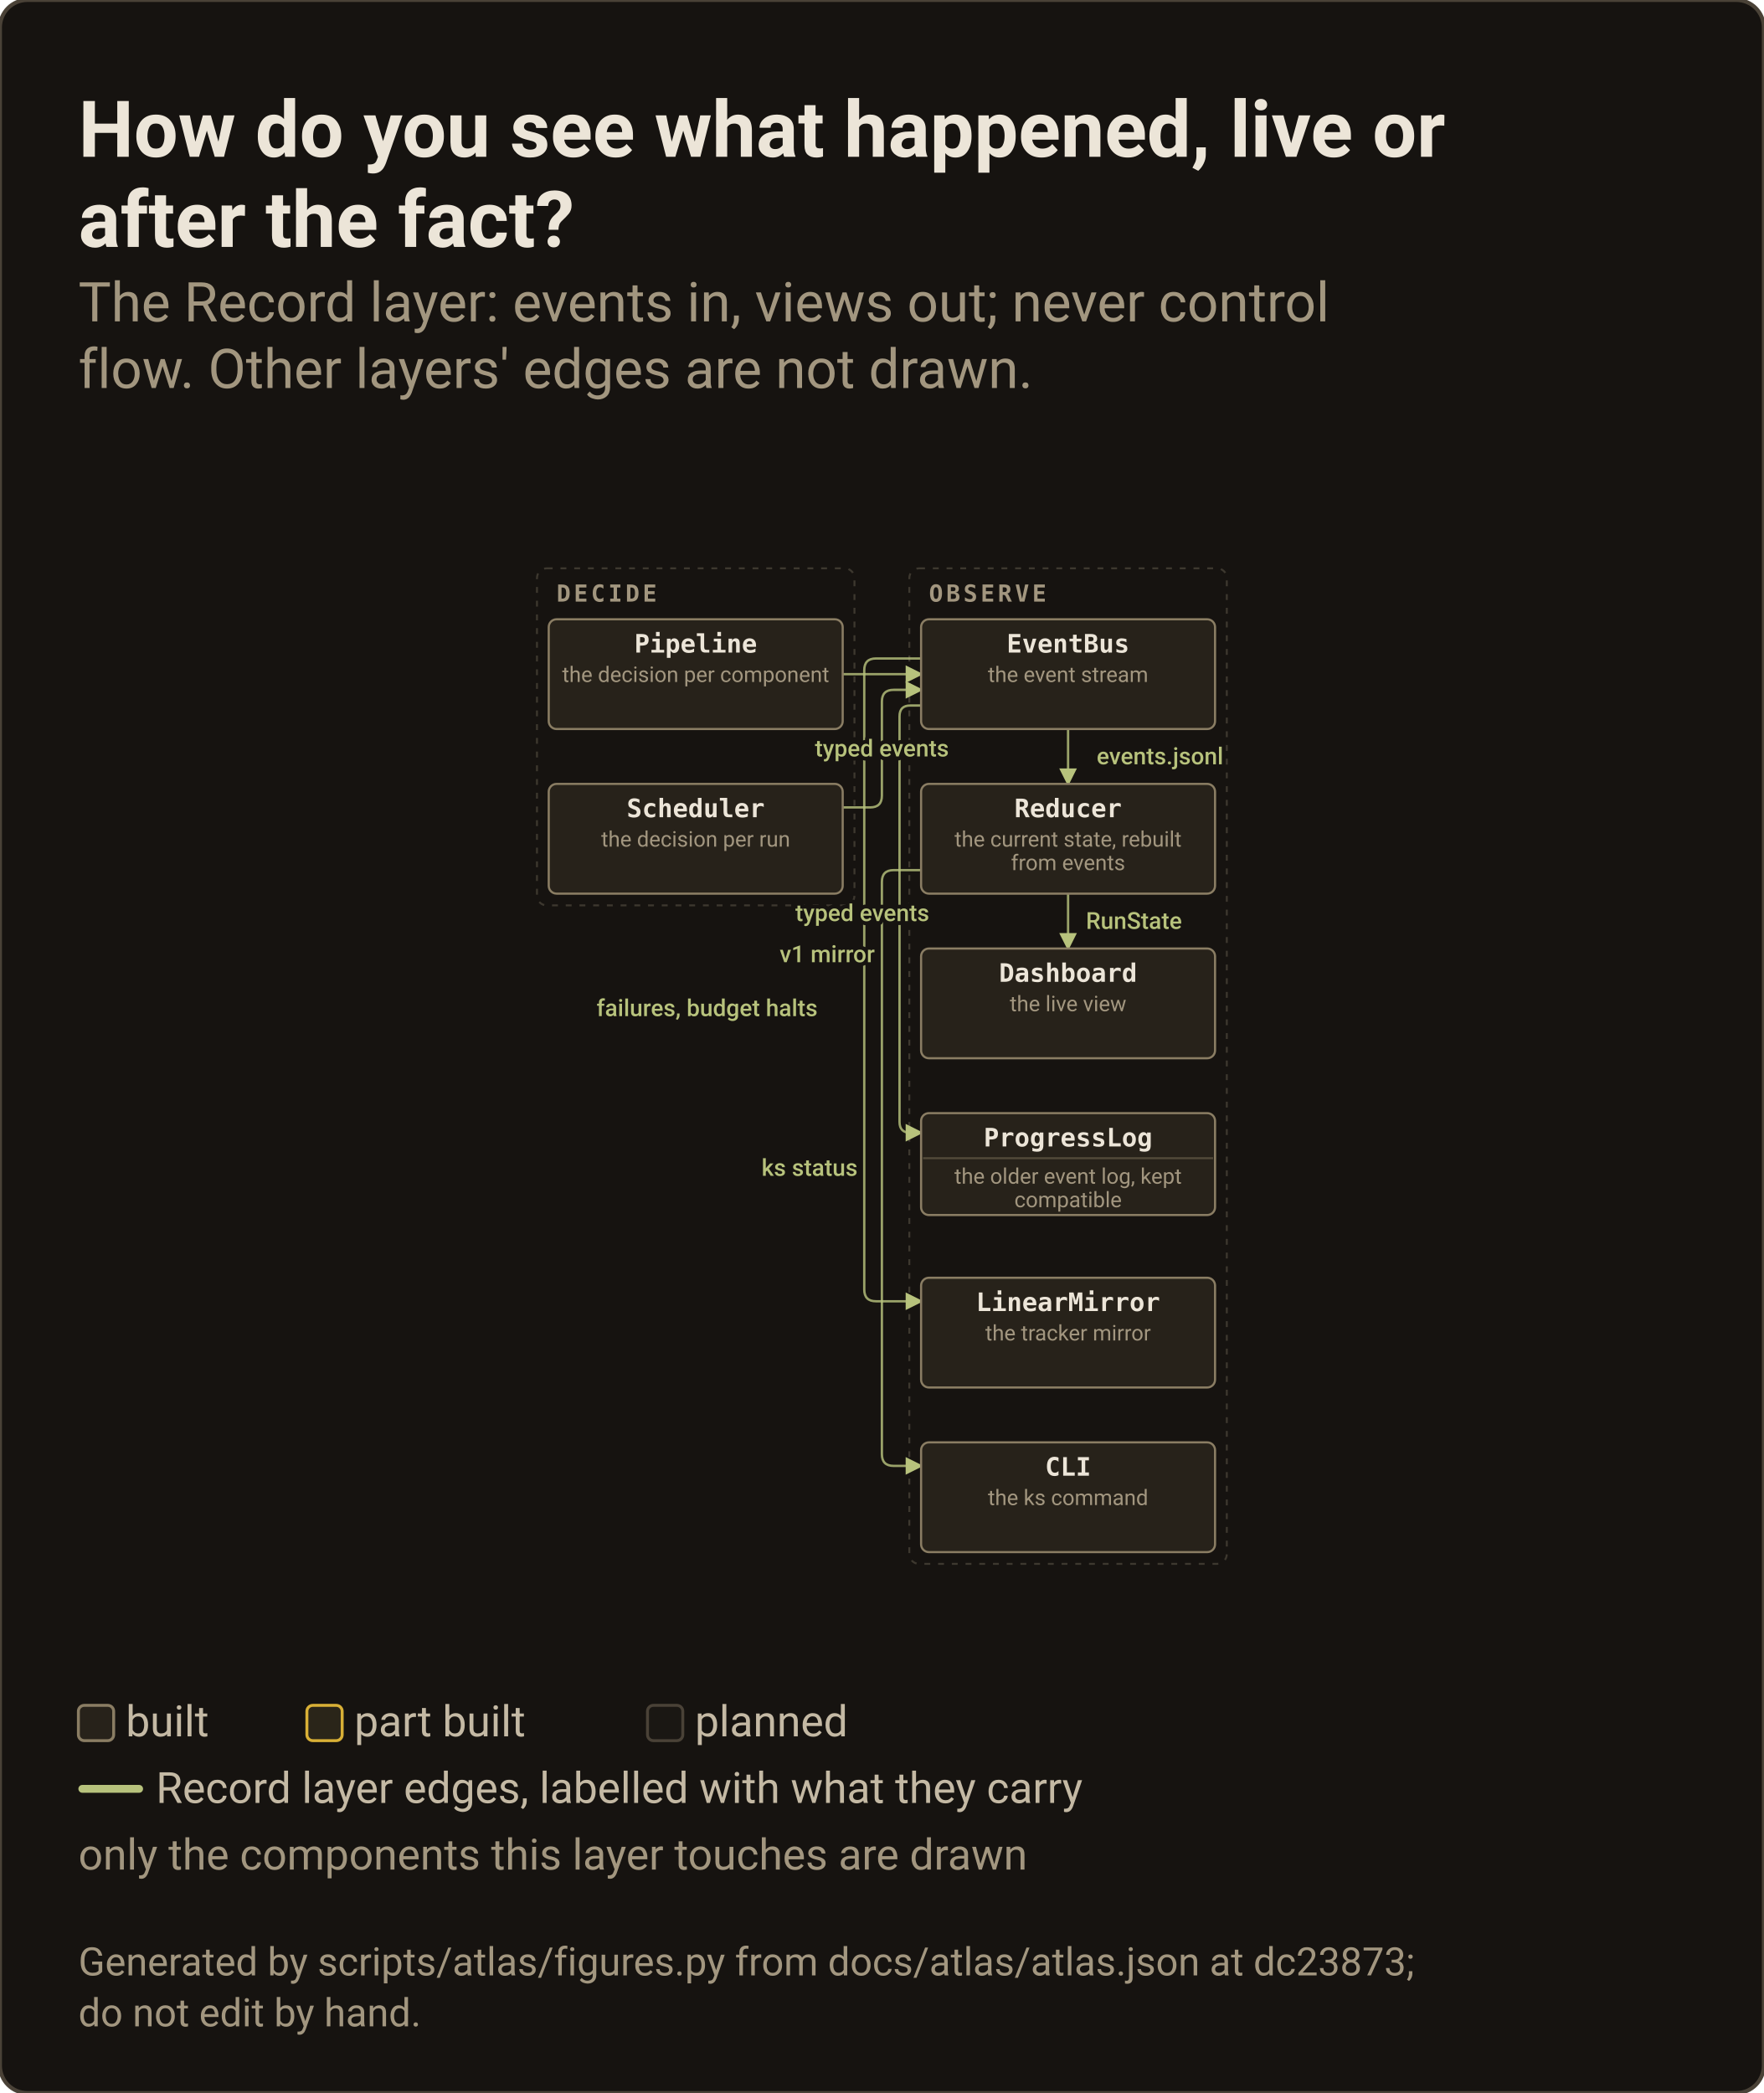
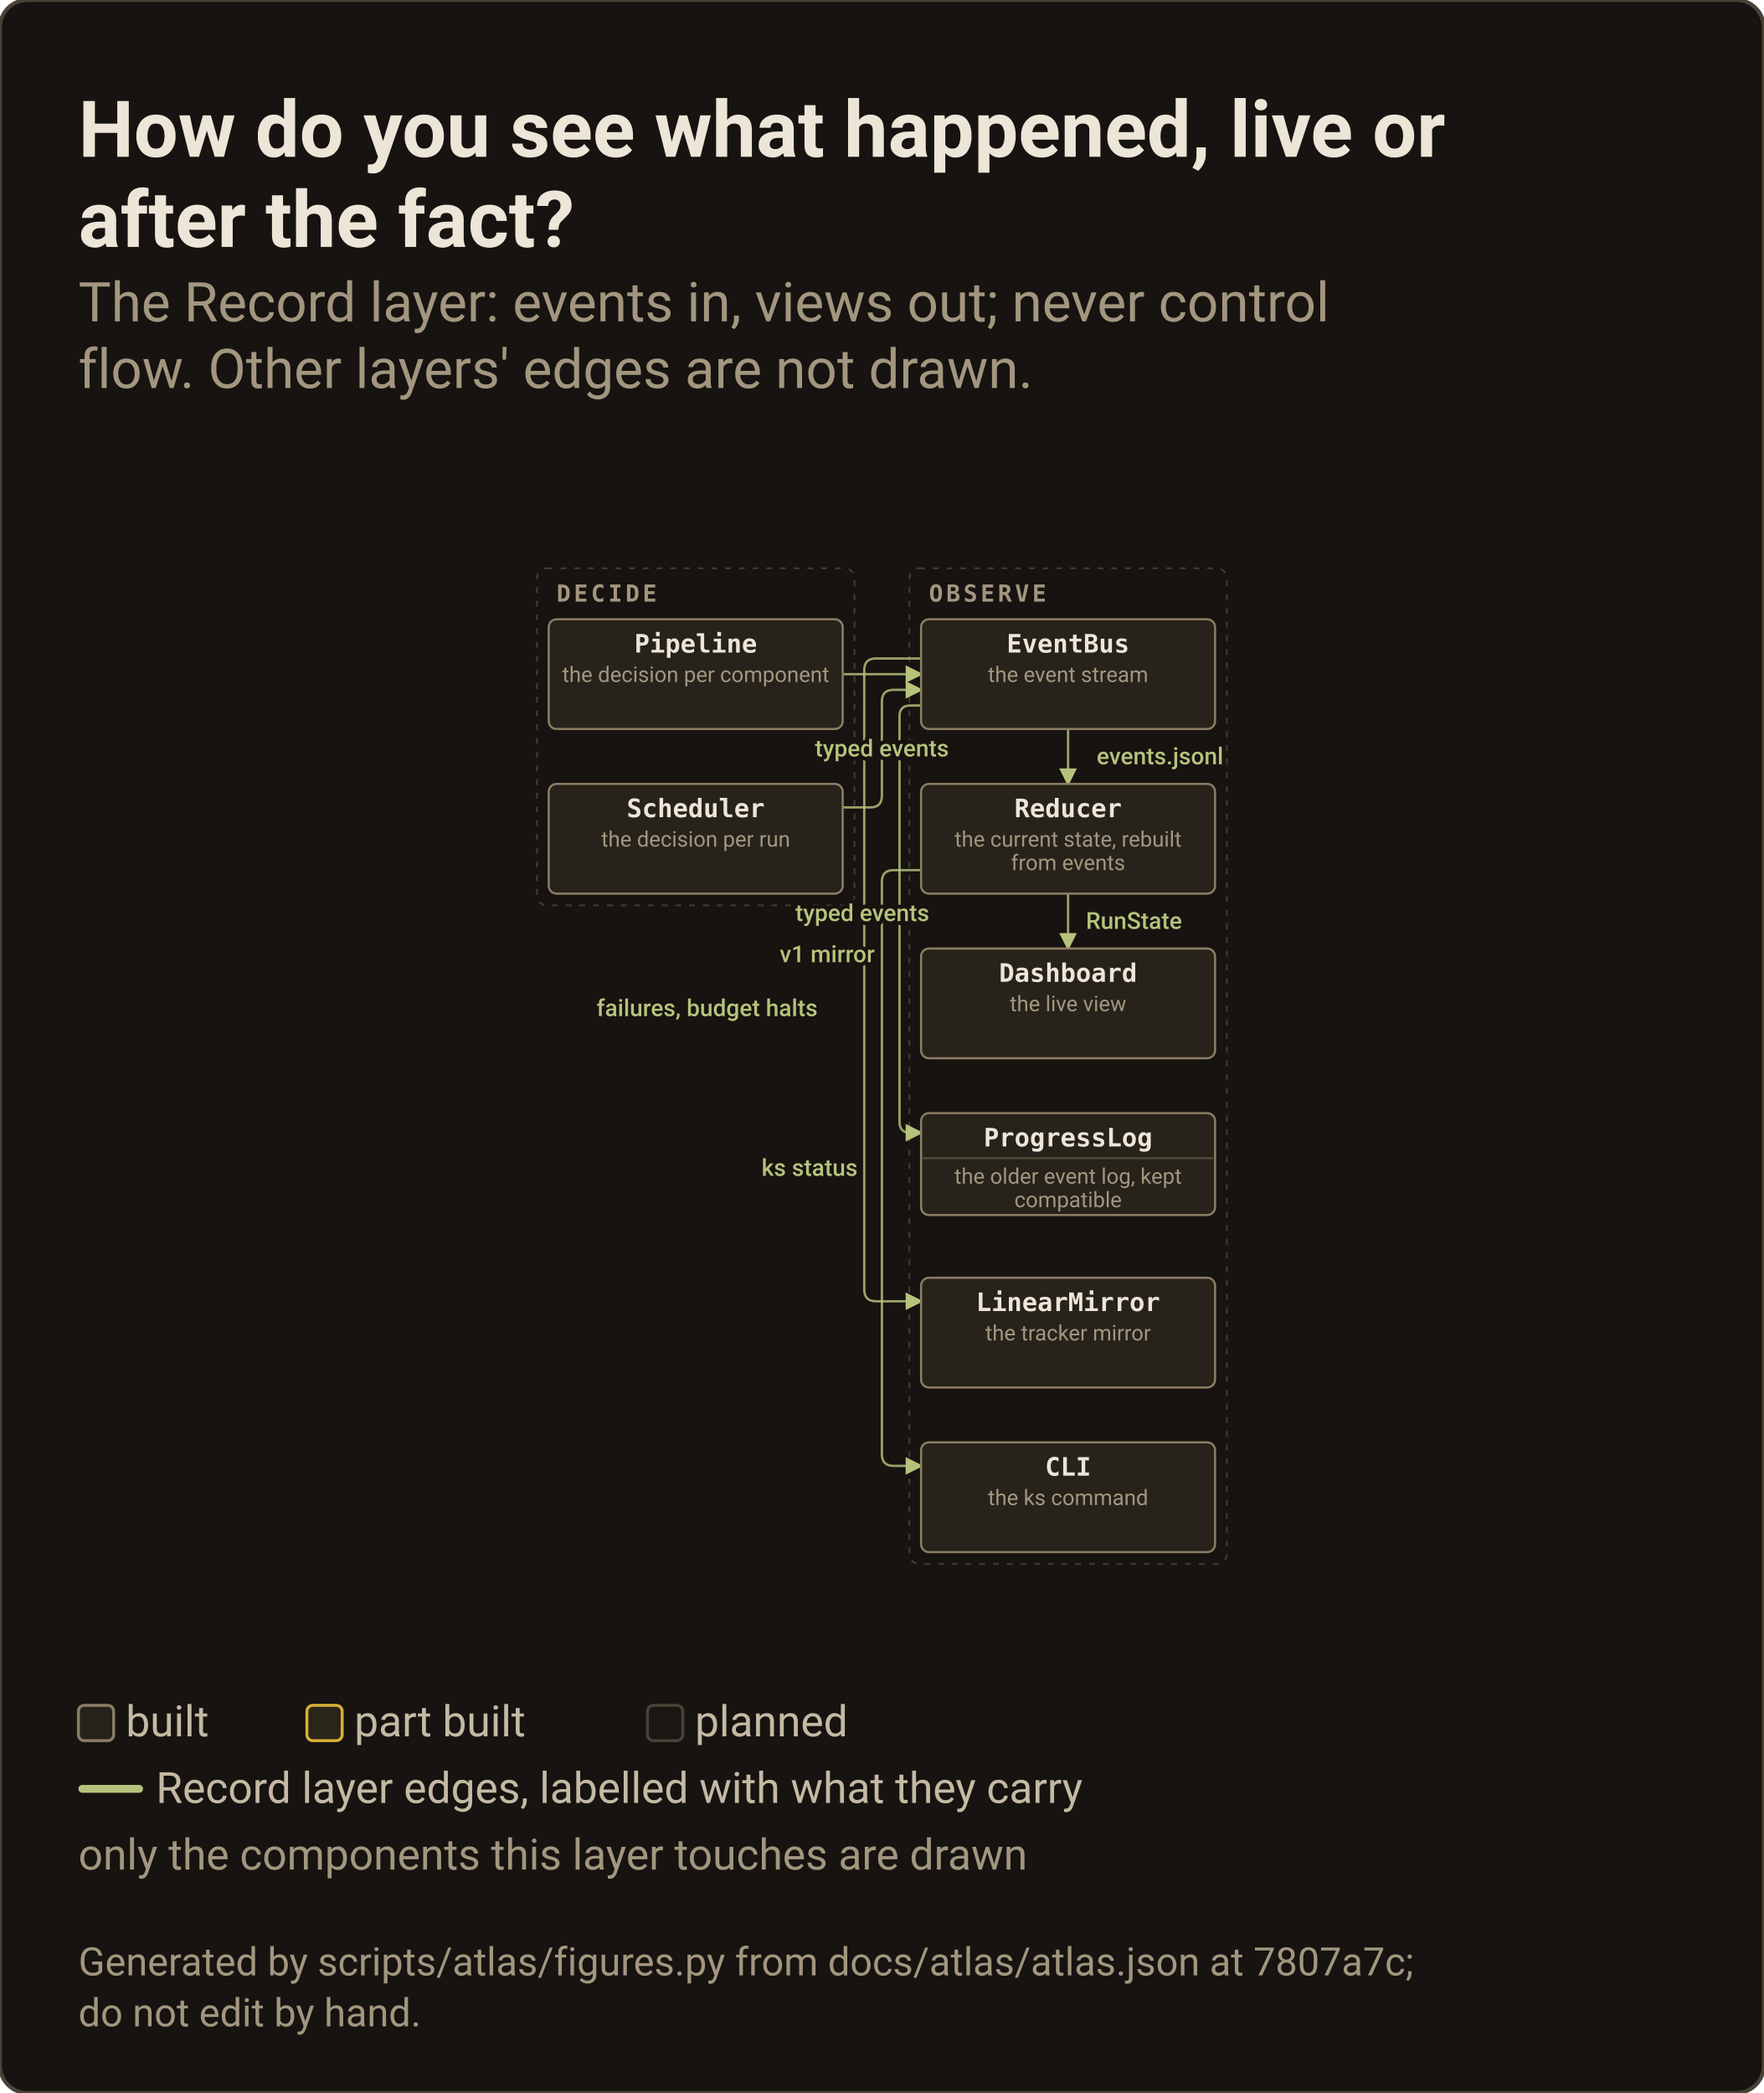
<svg xmlns="http://www.w3.org/2000/svg" width="900" height="1068" viewBox="0 0 900 1068" role="img" aria-label="Record layer of the kstrl system map">
  <rect x="0" y="0" width="900" height="1068" rx="14" fill="#161310" stroke="#4A4237" stroke-width="2" />
  <text x="40.0" y="80.0" class="c0">How do you see what happened, live or</text>
  <text x="40.0" y="126.0" class="c0">after the fact?</text>
  <text x="40.0" y="164.0" class="c1">The Record layer: events in, views out; never control</text>
  <text x="40.0" y="198.0" class="c1">flow. Other layers' edges are not drawn.</text>
  <svg id="map" x="266.0" y="216.0" width="368" height="632" viewBox="0 0 368 632" overflow="visible">
    <defs>
      <marker id="map-m-work" viewBox="0 0 8 8" refX="7" refY="4" markerUnits="userSpaceOnUse" markerWidth="9" markerHeight="9" orient="auto-start-reverse">
        <path d="M0,0 L8,4 L0,8 z" fill="#D9CDB2" />
      </marker>
      <marker id="map-m-measure" viewBox="0 0 8 8" refX="7" refY="4" markerUnits="userSpaceOnUse" markerWidth="9" markerHeight="9" orient="auto-start-reverse">
        <path d="M0,0 L8,4 L0,8 z" fill="#82A7BA" />
      </marker>
      <marker id="map-m-feedback" viewBox="0 0 8 8" refX="7" refY="4" markerUnits="userSpaceOnUse" markerWidth="9" markerHeight="9" orient="auto-start-reverse">
        <path d="M0,0 L8,4 L0,8 z" fill="#E39A86" />
      </marker>
      <marker id="map-m-operator" viewBox="0 0 8 8" refX="7" refY="4" markerUnits="userSpaceOnUse" markerWidth="9" markerHeight="9" orient="auto-start-reverse">
        <path d="M0,0 L8,4 L0,8 z" fill="#DD9BBD" />
      </marker>
      <marker id="map-m-trust" viewBox="0 0 8 8" refX="7" refY="4" markerUnits="userSpaceOnUse" markerWidth="9" markerHeight="9" orient="auto-start-reverse">
        <path d="M0,0 L8,4 L0,8 z" fill="#B48EC9" />
      </marker>
      <marker id="map-m-learn" viewBox="0 0 8 8" refX="7" refY="4" markerUnits="userSpaceOnUse" markerWidth="9" markerHeight="9" orient="auto-start-reverse">
        <path d="M0,0 L8,4 L0,8 z" fill="#86C9A9" />
      </marker>
      <marker id="map-m-record" viewBox="0 0 8 8" refX="7" refY="4" markerUnits="userSpaceOnUse" markerWidth="9" markerHeight="9" orient="auto-start-reverse">
        <path d="M0,0 L8,4 L0,8 z" fill="#B7C27C" />
      </marker>
      <marker id="map-m-change" viewBox="0 0 8 8" refX="7" refY="4" markerUnits="userSpaceOnUse" markerWidth="9" markerHeight="9" orient="auto-start-reverse">
        <path d="M0,0 L8,4 L0,8 z" fill="#E26D5A" />
      </marker>
      <marker id="map-m-reach" viewBox="0 0 8 8" refX="7" refY="4" markerUnits="userSpaceOnUse" markerWidth="9" markerHeight="9" orient="auto-start-reverse">
        <path d="M0,0 L8,4 L0,8 z" fill="#E5A84F" />
      </marker>
    </defs>
    <style>#map .node.quiet{opacity:.42}#map .node.planned{opacity:.5}#map .node.planned.quiet{opacity:.3}#map .node.meas .node__box{stroke:#82A7BA;stroke-width:2.2}#map .node.acts .node__box{stroke:#E5A84F;stroke-width:2.4}#map .node__ring{display:none;fill:none;stroke:#82A7BA;stroke-width:1.6}#map .node.meas .node__ring{display:inline}#map .flow.planned{opacity:.35}#map .flowlbl.planned{opacity:.5}#map .flow.off,#map .flowlbl.off{display:none}#map .flow.hot{opacity:1;stroke-opacity:1;stroke-width:2.6}#map .flowlbl.hot{opacity:1}</style>
    <rect x="8.0" y="74.0" width="162.0" height="172.0" rx="5" fill="none" stroke="#A2967F" stroke-opacity=".28" stroke-width="1" stroke-dasharray="3 4" />
    <text x="18.0" y="91.0" class="t1">DECIDE</text>
    <rect x="198.0" y="74.0" width="162.0" height="508.0" rx="5" fill="none" stroke="#A2967F" stroke-opacity=".28" stroke-width="1" stroke-dasharray="3 4" />
    <text x="208.0" y="91.0" class="t1">OBSERVE</text>
    <g data-layer="flow">
      <path id="map-f58" class="flow observe" data-edge="58" data-from="Pipeline" data-to="EventBus" data-art="typed events" data-kind="observe" data-layer="record" d="M 164.0 128.0 L 204.0 128.0" fill="none" stroke="#B7C27C" stroke-opacity="0.82" stroke-width="1.2" stroke-linecap="round" marker-end="url(#map-m-record)" />
      <path id="map-f59" class="flow observe" data-edge="59" data-from="Scheduler" data-to="EventBus" data-art="typed events" data-kind="observe" data-layer="record" d="M 164.0 196.0 L 178.0 196.0 Q 184.0 196.0 184.0 190.0 L 184.0 142.0 Q 184.0 136.0 190.0 136.0 L 204.0 136.0" fill="none" stroke="#B7C27C" stroke-opacity="0.82" stroke-width="1.2" stroke-linecap="round" marker-end="url(#map-m-record)" />
      <path id="map-f60" class="flow observe" data-edge="60" data-from="EventBus" data-to="ProgressLog" data-art="v1 mirror" data-kind="observe" data-layer="record" d="M 204.0 144.0 L 198.5 144.0 Q 193.0 144.0 193.0 149.5 L 193.0 356.5 Q 193.0 362.0 198.5 362.0 L 204.0 362.0" fill="none" stroke="#B7C27C" stroke-opacity="0.82" stroke-width="1.2" stroke-linecap="round" marker-end="url(#map-m-record)" />
      <path id="map-f61" class="flow observe" data-edge="61" data-from="EventBus" data-to="Reducer" data-art="events.jsonl" data-kind="observe" data-layer="record" d="M 279.0 156.0 L 279.0 184.0" fill="none" stroke="#B7C27C" stroke-opacity="0.82" stroke-width="1.2" stroke-linecap="round" marker-end="url(#map-m-record)" />
      <path id="map-f62" class="flow observe" data-edge="62" data-from="Reducer" data-to="Dashboard" data-art="RunState" data-kind="observe" data-layer="record" d="M 279.0 240.0 L 279.0 268.0" fill="none" stroke="#B7C27C" stroke-opacity="0.82" stroke-width="1.2" stroke-linecap="round" marker-end="url(#map-m-record)" />
      <path id="map-f63" class="flow observe" data-edge="63" data-from="Reducer" data-to="CLI" data-art="ks status" data-kind="observe" data-layer="record" d="M 204.0 228.0 L 190.0 228.0 Q 184.0 228.0 184.0 234.0 L 184.0 526.0 Q 184.0 532.0 190.0 532.0 L 204.0 532.0" fill="none" stroke="#B7C27C" stroke-opacity="0.82" stroke-width="1.2" stroke-linecap="round" marker-end="url(#map-m-record)" />
      <path id="map-f64" class="flow observe" data-edge="64" data-from="EventBus" data-to="LinearMirror" data-art="failures, budget halts" data-kind="observe" data-layer="record" d="M 204.0 120.0 L 181.0 120.0 Q 175.0 120.0 175.0 126.0 L 175.0 442.0 Q 175.0 448.0 181.0 448.0 L 204.0 448.0" fill="none" stroke="#B7C27C" stroke-opacity="0.82" stroke-width="1.2" stroke-linecap="round" marker-end="url(#map-m-record)" />
    </g>
    <g class="node built" data-id="Pipeline" data-kind="component" data-state="built" data-region="decide" role="button" tabindex="0" aria-label="Pipeline, the decision per component, built">
      <rect class="node__box" x="14.0" y="100.0" width="150.0" height="56.0" rx="4.0" fill="#27221A" stroke="#8A7D63" stroke-width="1.1" />
      <rect class="node__ring" x="17.0" y="103.0" width="144.0" height="50.0" rx="3.0" />
      <text x="89.0" y="117.0" class="t2">Pipeline</text>
      <g data-layer="job">
        <text x="89.0" y="132.0" class="t3">the decision per component</text>
      </g>
    </g>
    <g class="node built" data-id="Scheduler" data-kind="component" data-state="built" data-region="decide" role="button" tabindex="0" aria-label="Scheduler, the decision per run, built">
      <rect class="node__box" x="14.0" y="184.0" width="150.0" height="56.0" rx="4.0" fill="#27221A" stroke="#8A7D63" stroke-width="1.1" />
      <rect class="node__ring" x="17.0" y="187.0" width="144.0" height="50.0" rx="3.0" />
      <text x="89.0" y="201.0" class="t2">Scheduler</text>
      <g data-layer="job">
        <text x="89.0" y="216.0" class="t3">the decision per run</text>
      </g>
    </g>
    <g class="node built" data-id="EventBus" data-kind="component" data-state="built" data-region="observe" role="button" tabindex="0" aria-label="EventBus, the event stream, built">
      <rect class="node__box" x="204.0" y="100.0" width="150.0" height="56.0" rx="4.0" fill="#27221A" stroke="#8A7D63" stroke-width="1.1" />
      <rect class="node__ring" x="207.0" y="103.0" width="144.0" height="50.0" rx="3.0" />
      <text x="279.0" y="117.0" class="t2">EventBus</text>
      <g data-layer="job">
        <text x="279.0" y="132.0" class="t3">the event stream</text>
      </g>
    </g>
    <g class="node built" data-id="Reducer" data-kind="component" data-state="built" data-region="observe" role="button" tabindex="0" aria-label="Reducer, the current state, rebuilt from events, built">
      <rect class="node__box" x="204.0" y="184.0" width="150.0" height="56.0" rx="4.0" fill="#27221A" stroke="#8A7D63" stroke-width="1.1" />
      <rect class="node__ring" x="207.0" y="187.0" width="144.0" height="50.0" rx="3.0" />
      <text x="279.0" y="201.0" class="t2">Reducer</text>
      <g data-layer="job">
        <text x="279.0" y="216.0" class="t3">the current state, rebuilt</text>
        <text x="279.0" y="228.0" class="t3">from events</text>
      </g>
    </g>
    <g class="node built" data-id="Dashboard" data-kind="component" data-state="built" data-region="observe" role="button" tabindex="0" aria-label="Dashboard, the live view, built">
      <rect class="node__box" x="204.0" y="268.0" width="150.0" height="56.0" rx="4.0" fill="#27221A" stroke="#8A7D63" stroke-width="1.1" />
      <rect class="node__ring" x="207.0" y="271.0" width="144.0" height="50.0" rx="3.0" />
      <text x="279.0" y="285.0" class="t2">Dashboard</text>
      <g data-layer="job">
        <text x="279.0" y="300.0" class="t3">the live view</text>
      </g>
    </g>
    <g class="node built" data-id="ProgressLog" data-kind="store" data-state="built" data-region="observe" role="button" tabindex="0" aria-label="ProgressLog, the older event log, kept compatible, built">
      <rect class="node__box" x="204.0" y="352.0" width="150.0" height="52.0" rx="4.0" fill="#27221A" stroke="#8A7D63" stroke-width="1.1" />
      <rect class="node__ring" x="207.0" y="355.0" width="144.0" height="46.0" rx="3.0" />
      <text x="279.0" y="369.0" class="t2">ProgressLog</text>
      <line x1="205.0" y1="375.0" x2="353.0" y2="375.0" stroke="#8A7D63" stroke-opacity=".45" stroke-width="1" />
      <g data-layer="job">
        <text x="279.0" y="388.0" class="t3">the older event log, kept</text>
        <text x="279.0" y="400.0" class="t3">compatible</text>
      </g>
    </g>
    <g class="node built" data-id="LinearMirror" data-kind="component" data-state="built" data-region="observe" role="button" tabindex="0" aria-label="LinearMirror, the tracker mirror, built">
      <rect class="node__box" x="204.0" y="436.0" width="150.0" height="56.0" rx="4.0" fill="#27221A" stroke="#8A7D63" stroke-width="1.1" />
      <rect class="node__ring" x="207.0" y="439.0" width="144.0" height="50.0" rx="3.0" />
      <text x="279.0" y="453.0" class="t2">LinearMirror</text>
      <g data-layer="job">
        <text x="279.0" y="468.0" class="t3">the tracker mirror</text>
      </g>
    </g>
    <g class="node built" data-id="CLI" data-kind="component" data-state="built" data-region="observe" role="button" tabindex="0" aria-label="CLI, the ks command, built">
      <rect class="node__box" x="204.0" y="520.0" width="150.0" height="56.0" rx="4.0" fill="#27221A" stroke="#8A7D63" stroke-width="1.1" />
      <rect class="node__ring" x="207.0" y="523.0" width="144.0" height="50.0" rx="3.0" />
      <text x="279.0" y="537.0" class="t2">CLI</text>
      <g data-layer="job">
        <text x="279.0" y="552.0" class="t3">the ks command</text>
      </g>
    </g>
    <g data-layer="flow">
      <g class="flowlbl observe" data-edge="58" data-from="Pipeline" data-to="EventBus" data-layer="record">
        <text x="184.0" y="170.0" class="t0">typed events</text>
      </g>
      <g class="flowlbl observe" data-edge="59" data-from="Scheduler" data-to="EventBus" data-layer="record">
        <text x="174.0" y="254.0" class="t0">typed events</text>
      </g>
      <g class="flowlbl observe" data-edge="60" data-from="EventBus" data-to="ProgressLog" data-layer="record">
        <text x="156.1" y="275.0" class="t0">v1 mirror</text>
      </g>
      <g class="flowlbl observe" data-edge="61" data-from="EventBus" data-to="Reducer" data-layer="record">
        <text x="325.9" y="174.0" class="t0">events.jsonl</text>
      </g>
      <g class="flowlbl observe" data-edge="62" data-from="Reducer" data-to="Dashboard" data-layer="record">
        <text x="312.6" y="258.0" class="t0">RunState</text>
      </g>
      <g class="flowlbl observe" data-edge="63" data-from="Reducer" data-to="CLI" data-layer="record">
        <text x="147.1" y="384.0" class="t0">ks status</text>
      </g>
      <g class="flowlbl observe" data-edge="64" data-from="EventBus" data-to="LinearMirror" data-layer="record">
        <text x="94.8" y="302.5" class="t0">failures, budget halts</text>
      </g>
    </g>
    <style>#map .t0{font-family:ui-sans-serif,system-ui,-apple-system,"SF Pro Text","Segoe UI",Roboto,"Helvetica Neue",Arial,sans-serif;font-size:12.0px;font-weight:500;fill:#B7C27C;text-anchor:middle;paint-order:stroke;stroke:#161310;stroke-width:4;stroke-linejoin:round}#map .t1{font-family:ui-monospace,"SF Mono",SFMono-Regular,"JetBrains Mono",Menlo,Consolas,monospace;font-size:12.0px;font-weight:600;fill:#A2967F;text-anchor:start;letter-spacing:.13em}#map .t2{font-family:ui-monospace,"SF Mono",SFMono-Regular,"JetBrains Mono",Menlo,Consolas,monospace;font-size:13.0px;font-weight:600;fill:#ECE5D8;text-anchor:middle}#map .t3{font-family:ui-sans-serif,system-ui,-apple-system,"SF Pro Text","Segoe UI",Roboto,"Helvetica Neue",Arial,sans-serif;font-size:11.0px;font-weight:400;fill:#A2967F;text-anchor:middle}</style>
  </svg>
  <rect x="40.0" y="870.2" width="18" height="18" rx="3" fill="#27221A" stroke="#8A7D63" stroke-width="1.5" />
  <text x="64.2" y="886.0" class="c2">built</text>
  <rect x="156.6" y="870.2" width="18" height="18" rx="3" fill="#2A2519" stroke="#D9B036" stroke-width="1.5" />
  <text x="180.8" y="886.0" class="c2">part built</text>
  <rect x="330.4" y="870.2" width="18" height="18" rx="3" fill="#1A1713" stroke="#4A4237" stroke-width="1.5" />
  <text x="354.6" y="886.0" class="c2">planned</text>
  <rect x="40.0" y="910.8" width="33" height="4" rx="2" fill="#B7C27C" />
  <text x="79.6" y="920.0" class="c2">Record layer edges, labelled with what they carry</text>
  <text x="40.0" y="954.0" class="c3">only the components this layer touches are drawn</text>
-   <text x="40.0" y="1008.0" class="c4">Generated by scripts/atlas/figures.py from docs/atlas/atlas.json at dc23873;</text>
+   <text x="40.0" y="1008.0" class="c4">Generated by scripts/atlas/figures.py from docs/atlas/atlas.json at 7807a7c;</text>
  <text x="40.0" y="1034.0" class="c4">do not edit by hand.</text>
  <style>.c0{font-family:ui-sans-serif,system-ui,-apple-system,"SF Pro Text","Segoe UI",Roboto,"Helvetica Neue",Arial,sans-serif;font-size:40.0px;font-weight:600;fill:#ECE5D8;text-anchor:start}.c1{font-family:ui-sans-serif,system-ui,-apple-system,"SF Pro Text","Segoe UI",Roboto,"Helvetica Neue",Arial,sans-serif;font-size:28.0px;font-weight:400;fill:#A2967F;text-anchor:start}.c2{font-family:ui-sans-serif,system-ui,-apple-system,"SF Pro Text","Segoe UI",Roboto,"Helvetica Neue",Arial,sans-serif;font-size:22.0px;font-weight:400;fill:#C4B9A4;text-anchor:start}.c3{font-family:ui-sans-serif,system-ui,-apple-system,"SF Pro Text","Segoe UI",Roboto,"Helvetica Neue",Arial,sans-serif;font-size:22.0px;font-weight:400;fill:#A2967F;text-anchor:start}.c4{font-family:ui-sans-serif,system-ui,-apple-system,"SF Pro Text","Segoe UI",Roboto,"Helvetica Neue",Arial,sans-serif;font-size:20.0px;font-weight:400;fill:#A2967F;text-anchor:start}</style>
</svg>
